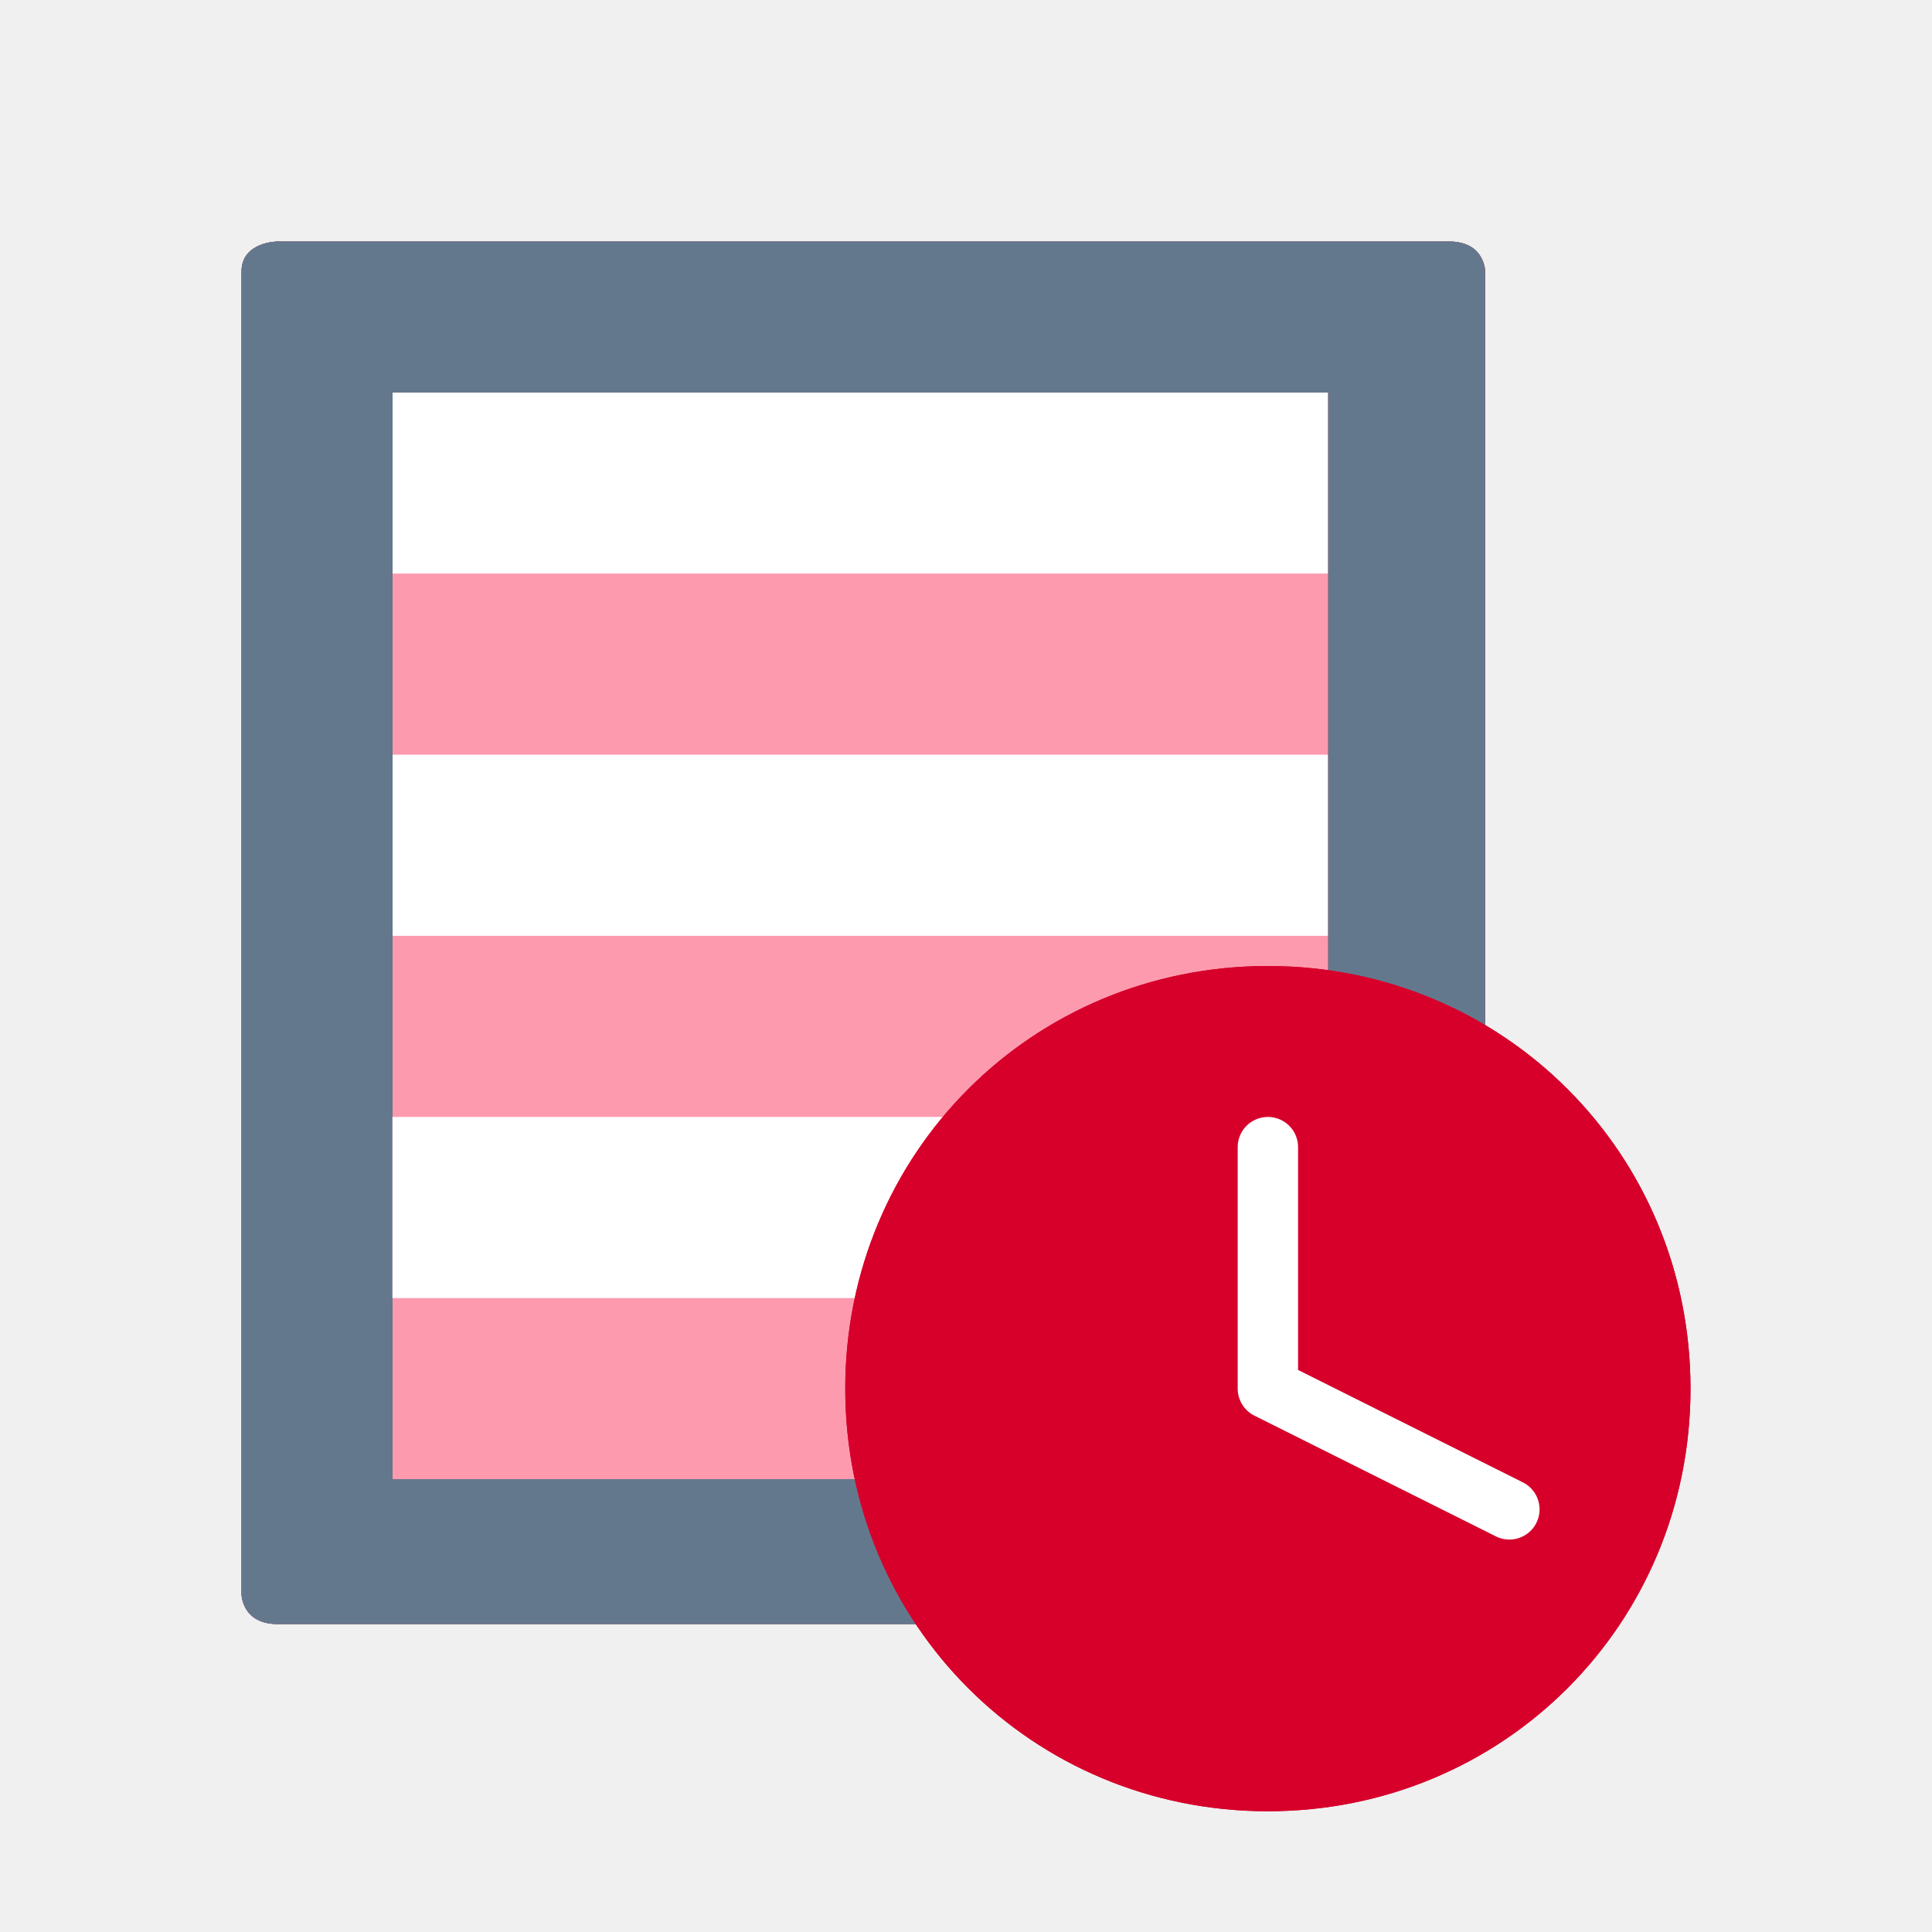
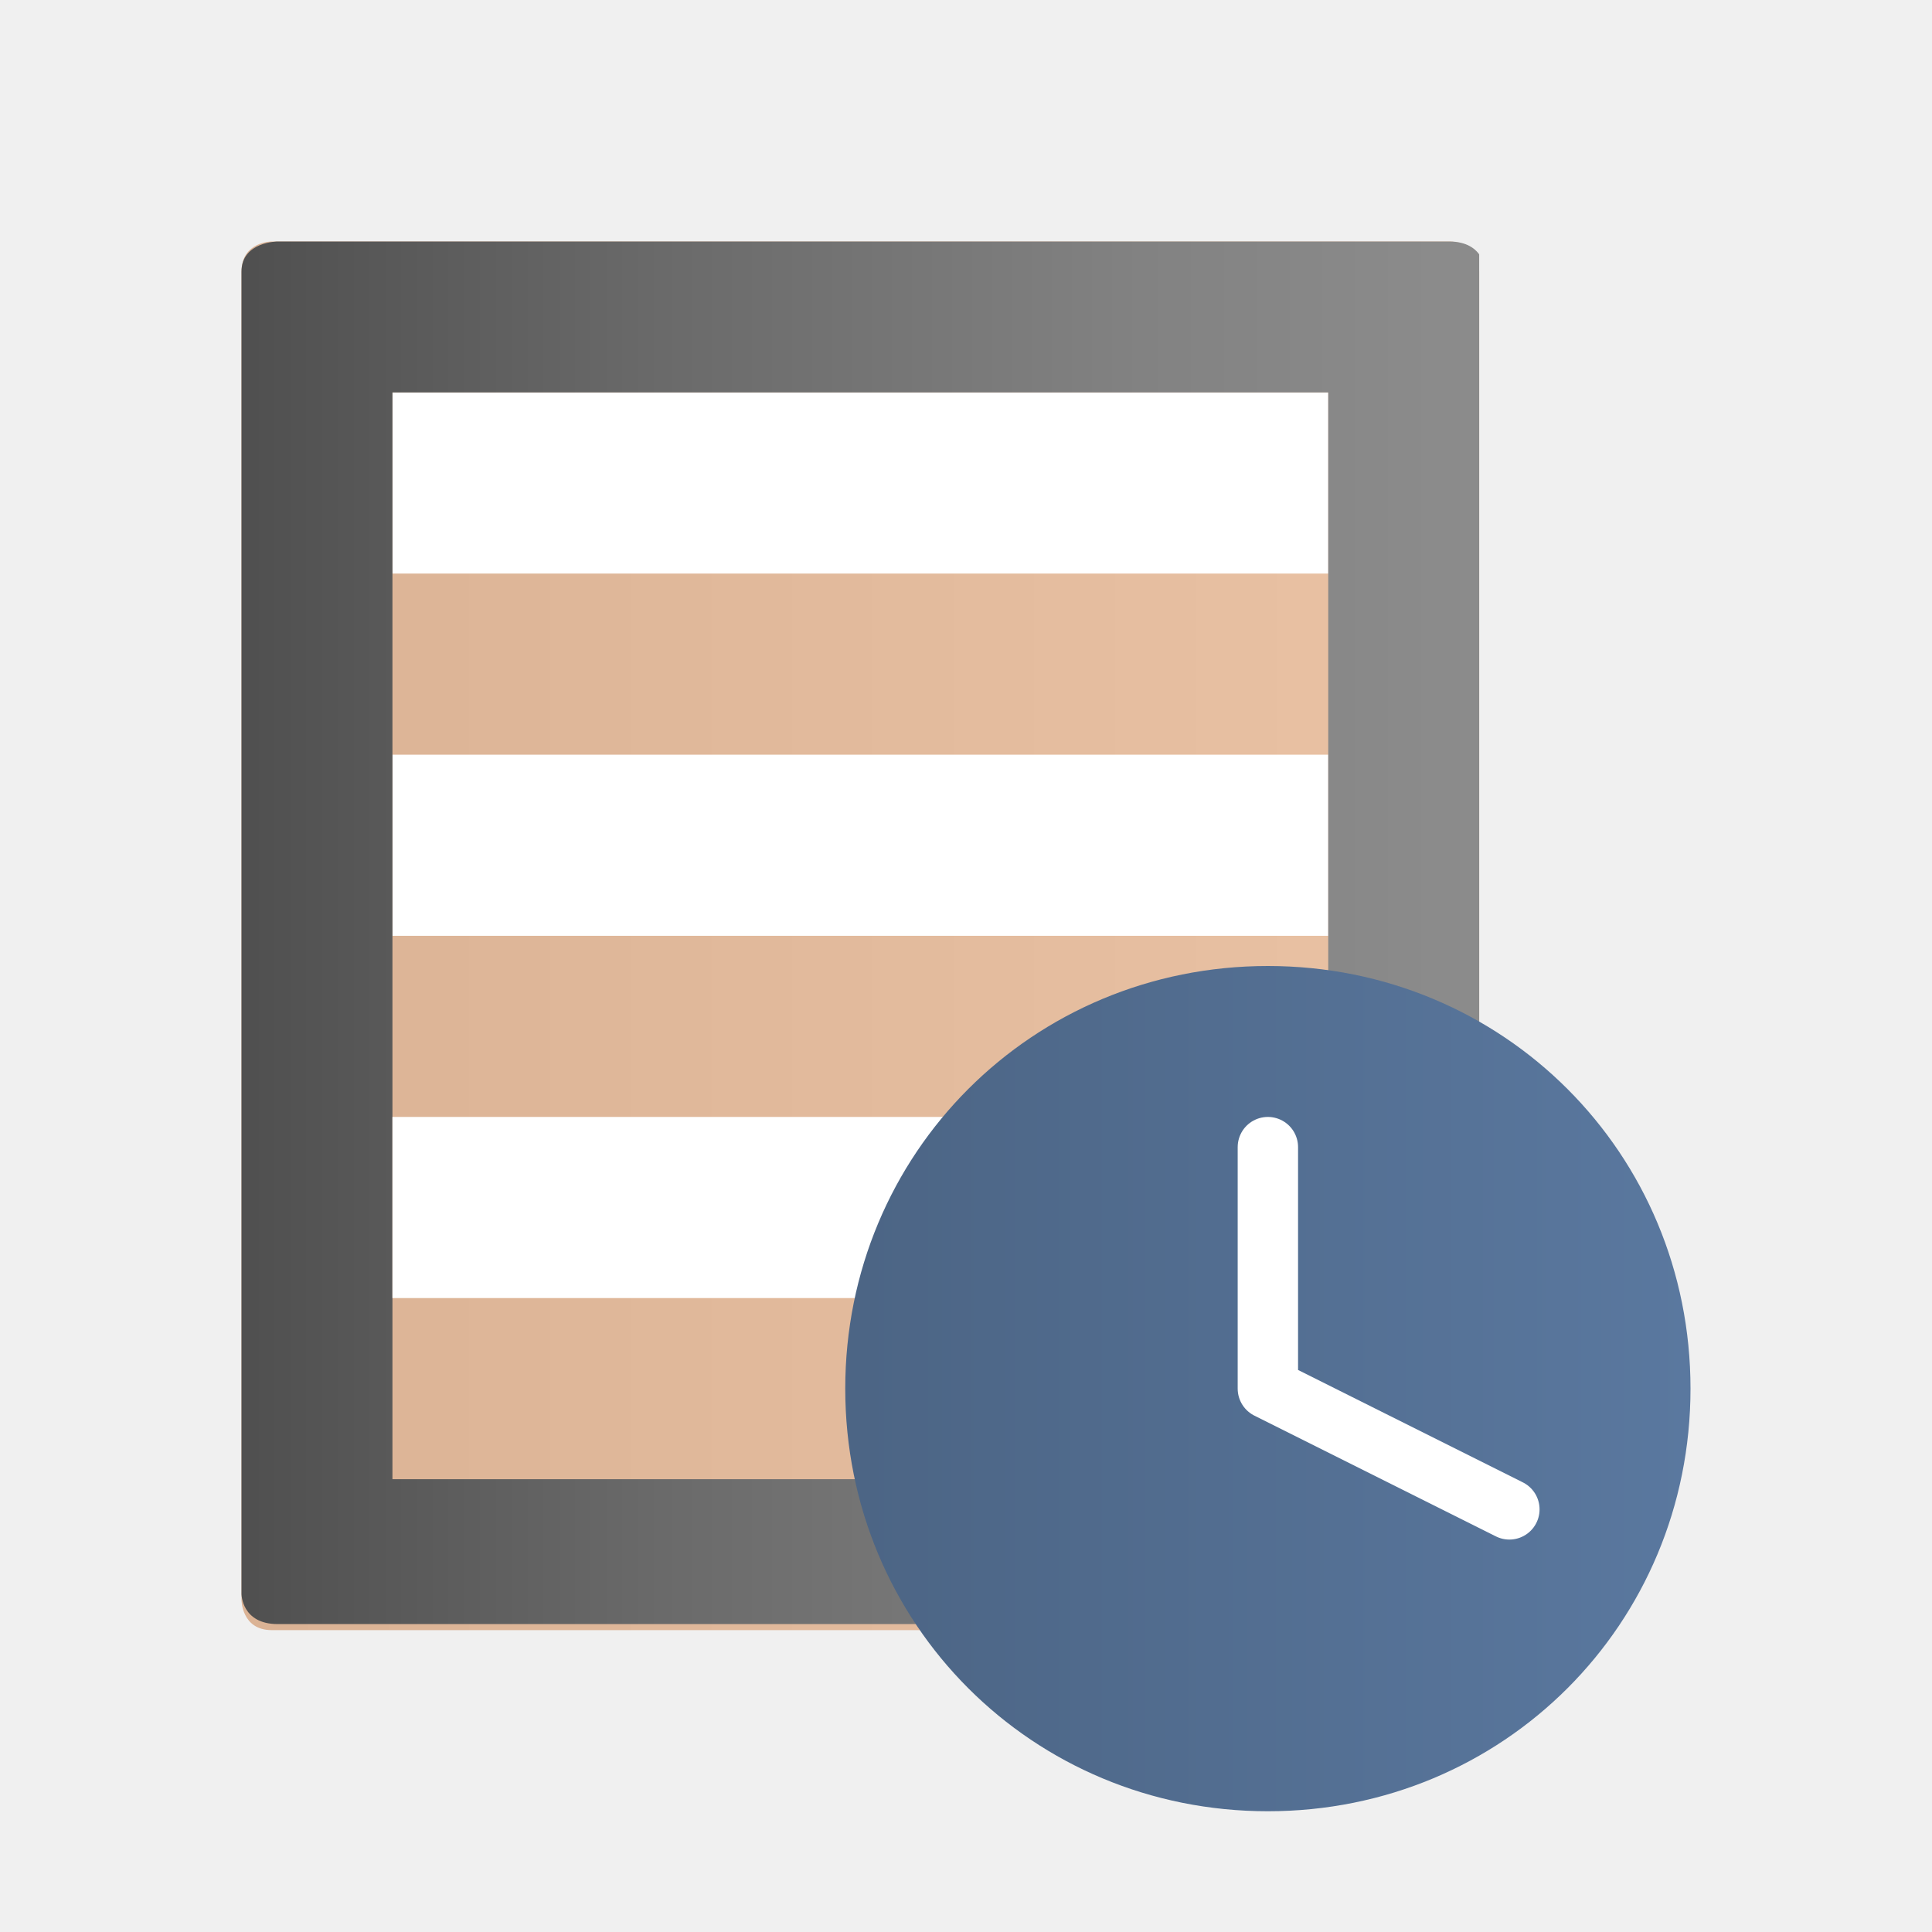
<svg xmlns="http://www.w3.org/2000/svg" xmlns:xlink="http://www.w3.org/1999/xlink" version="1.1" id="Layer_1" x="0px" y="0px" width="32px" height="32px" viewBox="0 0 32 32" enable-background="new 0 0 32 32" xml:space="preserve">
  <g>
-     <g>
-       <g>
-         <path id="SVGID_1_" fill="#FD9AAE" d="M5.315,4.965c0,0-0.456,0-0.456,0.456v20.046c0,0,0,0.456,0.456,0.456h17.769     c0,0,0.456,0,0.456-0.456V5.42c0,0,0-0.456-0.456-0.456L5.315,4.965L5.315,4.965z" />
-       </g>
-       <g>
-         <defs>
-           <path id="SVGID_2_" d="M5.315,4.965c0,0-0.456,0-0.456,0.456v20.046c0,0,0,0.456,0.456,0.456h17.769c0,0,0.456,0,0.456-0.456      V5.42c0,0,0-0.456-0.456-0.456L5.315,4.965L5.315,4.965z" />
-         </defs>
-         <clipPath id="SVGID_4_">
-           <use xlink:href="#SVGID_2_" overflow="visible" />
-         </clipPath>
-         <rect x="4.86" y="4.965" clip-path="url(#SVGID_4_)" fill="#FD9AAE" width="18.68" height="20.958" />
-       </g>
-     </g>
+     <defs>
+       <path id="SVGID_1_" d="M4.5,4C4.5,4,4,4,4,4.5v22c0,0,0,0.5,0.5,0.5H24c0,0,0.5,0,0.5-0.5v-22c0,0,0-0.5-0.5-0.5H4.5z" />
+     </defs>
+     <clipPath id="SVGID_2_">
+       <use xlink:href="#SVGID_1_" overflow="visible" />
+     </clipPath>
+     <linearGradient id="SVGID_3_" gradientUnits="userSpaceOnUse" x1="-118.707" y1="164.805" x2="-117.707" y2="164.805" gradientTransform="matrix(20.5 0 0 -20.5 2437.5 3394)">
+       <stop offset="0" style="stop-color:#DBB395" />
+       <stop offset="1.983430e-02" style="stop-color:#DBB395" />
+       <stop offset="1" style="stop-color:#EAC2A4" />
+     </linearGradient>
+     <rect x="4" y="4" clip-path="url(#SVGID_2_)" fill="url(#SVGID_3_)" width="20.5" height="23" />
  </g>
  <rect x="6.5" y="6.5" fill="#FFFFFF" width="15.5" height="3" />
  <rect x="6.5" y="12.5" fill="#FFFFFF" width="15.5" height="3" />
  <g>
-     <g>
-       <g>
-         <path id="SVGID_3_" fill="#D6002B" d="M6.5,6.5H22v18H6.5V6.5z M4.6,4C4.6,4,4,4,4,4.5v21.9c0,0,0,0.5,0.6,0.5H24     c0,0,0.6,0,0.6-0.5V4.5c0,0,0-0.5-0.6-0.5H4.6z" />
-       </g>
-       <g>
-         <defs>
-           <path id="SVGID_6_" d="M6.5,6.5H22v18H6.5V6.5z M4.6,4C4.6,4,4,4,4,4.5v21.9c0,0,0,0.5,0.6,0.5H24c0,0,0.6,0,0.6-0.5V4.5      c0,0,0-0.5-0.6-0.5H4.6z" />
-         </defs>
-         <use xlink:href="#SVGID_6_" overflow="visible" fill="#64788D" />
-         <clipPath id="SVGID_7_">
-           <use xlink:href="#SVGID_6_" overflow="visible" />
-         </clipPath>
-         <rect x="4" y="4" clip-path="url(#SVGID_7_)" fill="#64788D" width="20.5" height="23" />
-       </g>
-     </g>
+     <defs>
+       <path id="SVGID_4_" d="M6.5,6.5H22v18H6.5V6.5z M4.6,4C4.6,4,4,4,4,4.5v21.9c0,0,0,0.5,0.6,0.5h19.4c0,0,0.6,0,0.6-0.5V4.5    c0,0,0-0.5-0.6-0.5H4.6z" />
+     </defs>
+     <clipPath id="SVGID_5_">
+       <use xlink:href="#SVGID_4_" overflow="visible" />
+     </clipPath>
+     <linearGradient id="SVGID_6_" gradientUnits="userSpaceOnUse" x1="-118.55" y1="165.025" x2="-117.55" y2="165.025" gradientTransform="matrix(20 0 0 -20 2375 3316)">
+       <stop offset="0" style="stop-color:#505050" />
+       <stop offset="7.292820e-03" style="stop-color:#505050" />
+       <stop offset="0.348" style="stop-color:#6A6A6A" />
+       <stop offset="0.746" style="stop-color:#828282" />
+       <stop offset="0.991" style="stop-color:#8B8B8B" />
+       <stop offset="1" style="stop-color:#8B8B8B" />
+     </linearGradient>
+     <rect x="4" y="4" clip-path="url(#SVGID_5_)" fill="url(#SVGID_6_)" width="20.5" height="23" />
  </g>
  <rect x="6.5" y="18.5" fill="#FFFFFF" width="15.5" height="3" />
  <g>
-     <g>
-       <g>
-         <path id="SVGID_5_" fill="#D6002B" d="M14,23c0,3.9,3.1,7,7,7s7-3.1,7-7s-3.1-7-7-7S14,19.1,14,23" />
-       </g>
-       <g>
-         <defs>
-           <path id="SVGID_8_" d="M14,23c0,3.9,3.1,7,7,7s7-3.1,7-7s-3.1-7-7-7S14,19.1,14,23" />
-         </defs>
-         <clipPath id="SVGID_9_">
-           <use xlink:href="#SVGID_8_" overflow="visible" />
-         </clipPath>
-         <rect x="14" y="16" clip-path="url(#SVGID_9_)" fill="#D6002B" width="14" height="14" />
-       </g>
-     </g>
+     <defs>
+       <path id="SVGID_7_" d="M14,23c0,3.9,3.1,7,7,7s7-3.1,7-7c0-3.9-3.1-7-7-7S14,19.1,14,23" />
+     </defs>
+     <clipPath id="SVGID_8_">
+       <use xlink:href="#SVGID_7_" overflow="visible" />
+     </clipPath>
+     <linearGradient id="SVGID_9_" gradientUnits="userSpaceOnUse" x1="-115.786" y1="167.643" x2="-114.786" y2="167.643" gradientTransform="matrix(14 0 0 -14 1635 2370)">
+       <stop offset="0" style="stop-color:#4C6585" />
+       <stop offset="1.983430e-02" style="stop-color:#4C6585" />
+       <stop offset="1" style="stop-color:#5A789F" />
+     </linearGradient>
+     <rect x="14" y="16" clip-path="url(#SVGID_8_)" fill="url(#SVGID_9_)" width="14" height="14" />
  </g>
  <polyline fill="none" stroke="#FFFFFF" stroke-linecap="round" stroke-linejoin="round" points="21,19 21,23 25,25 " />
</svg>
